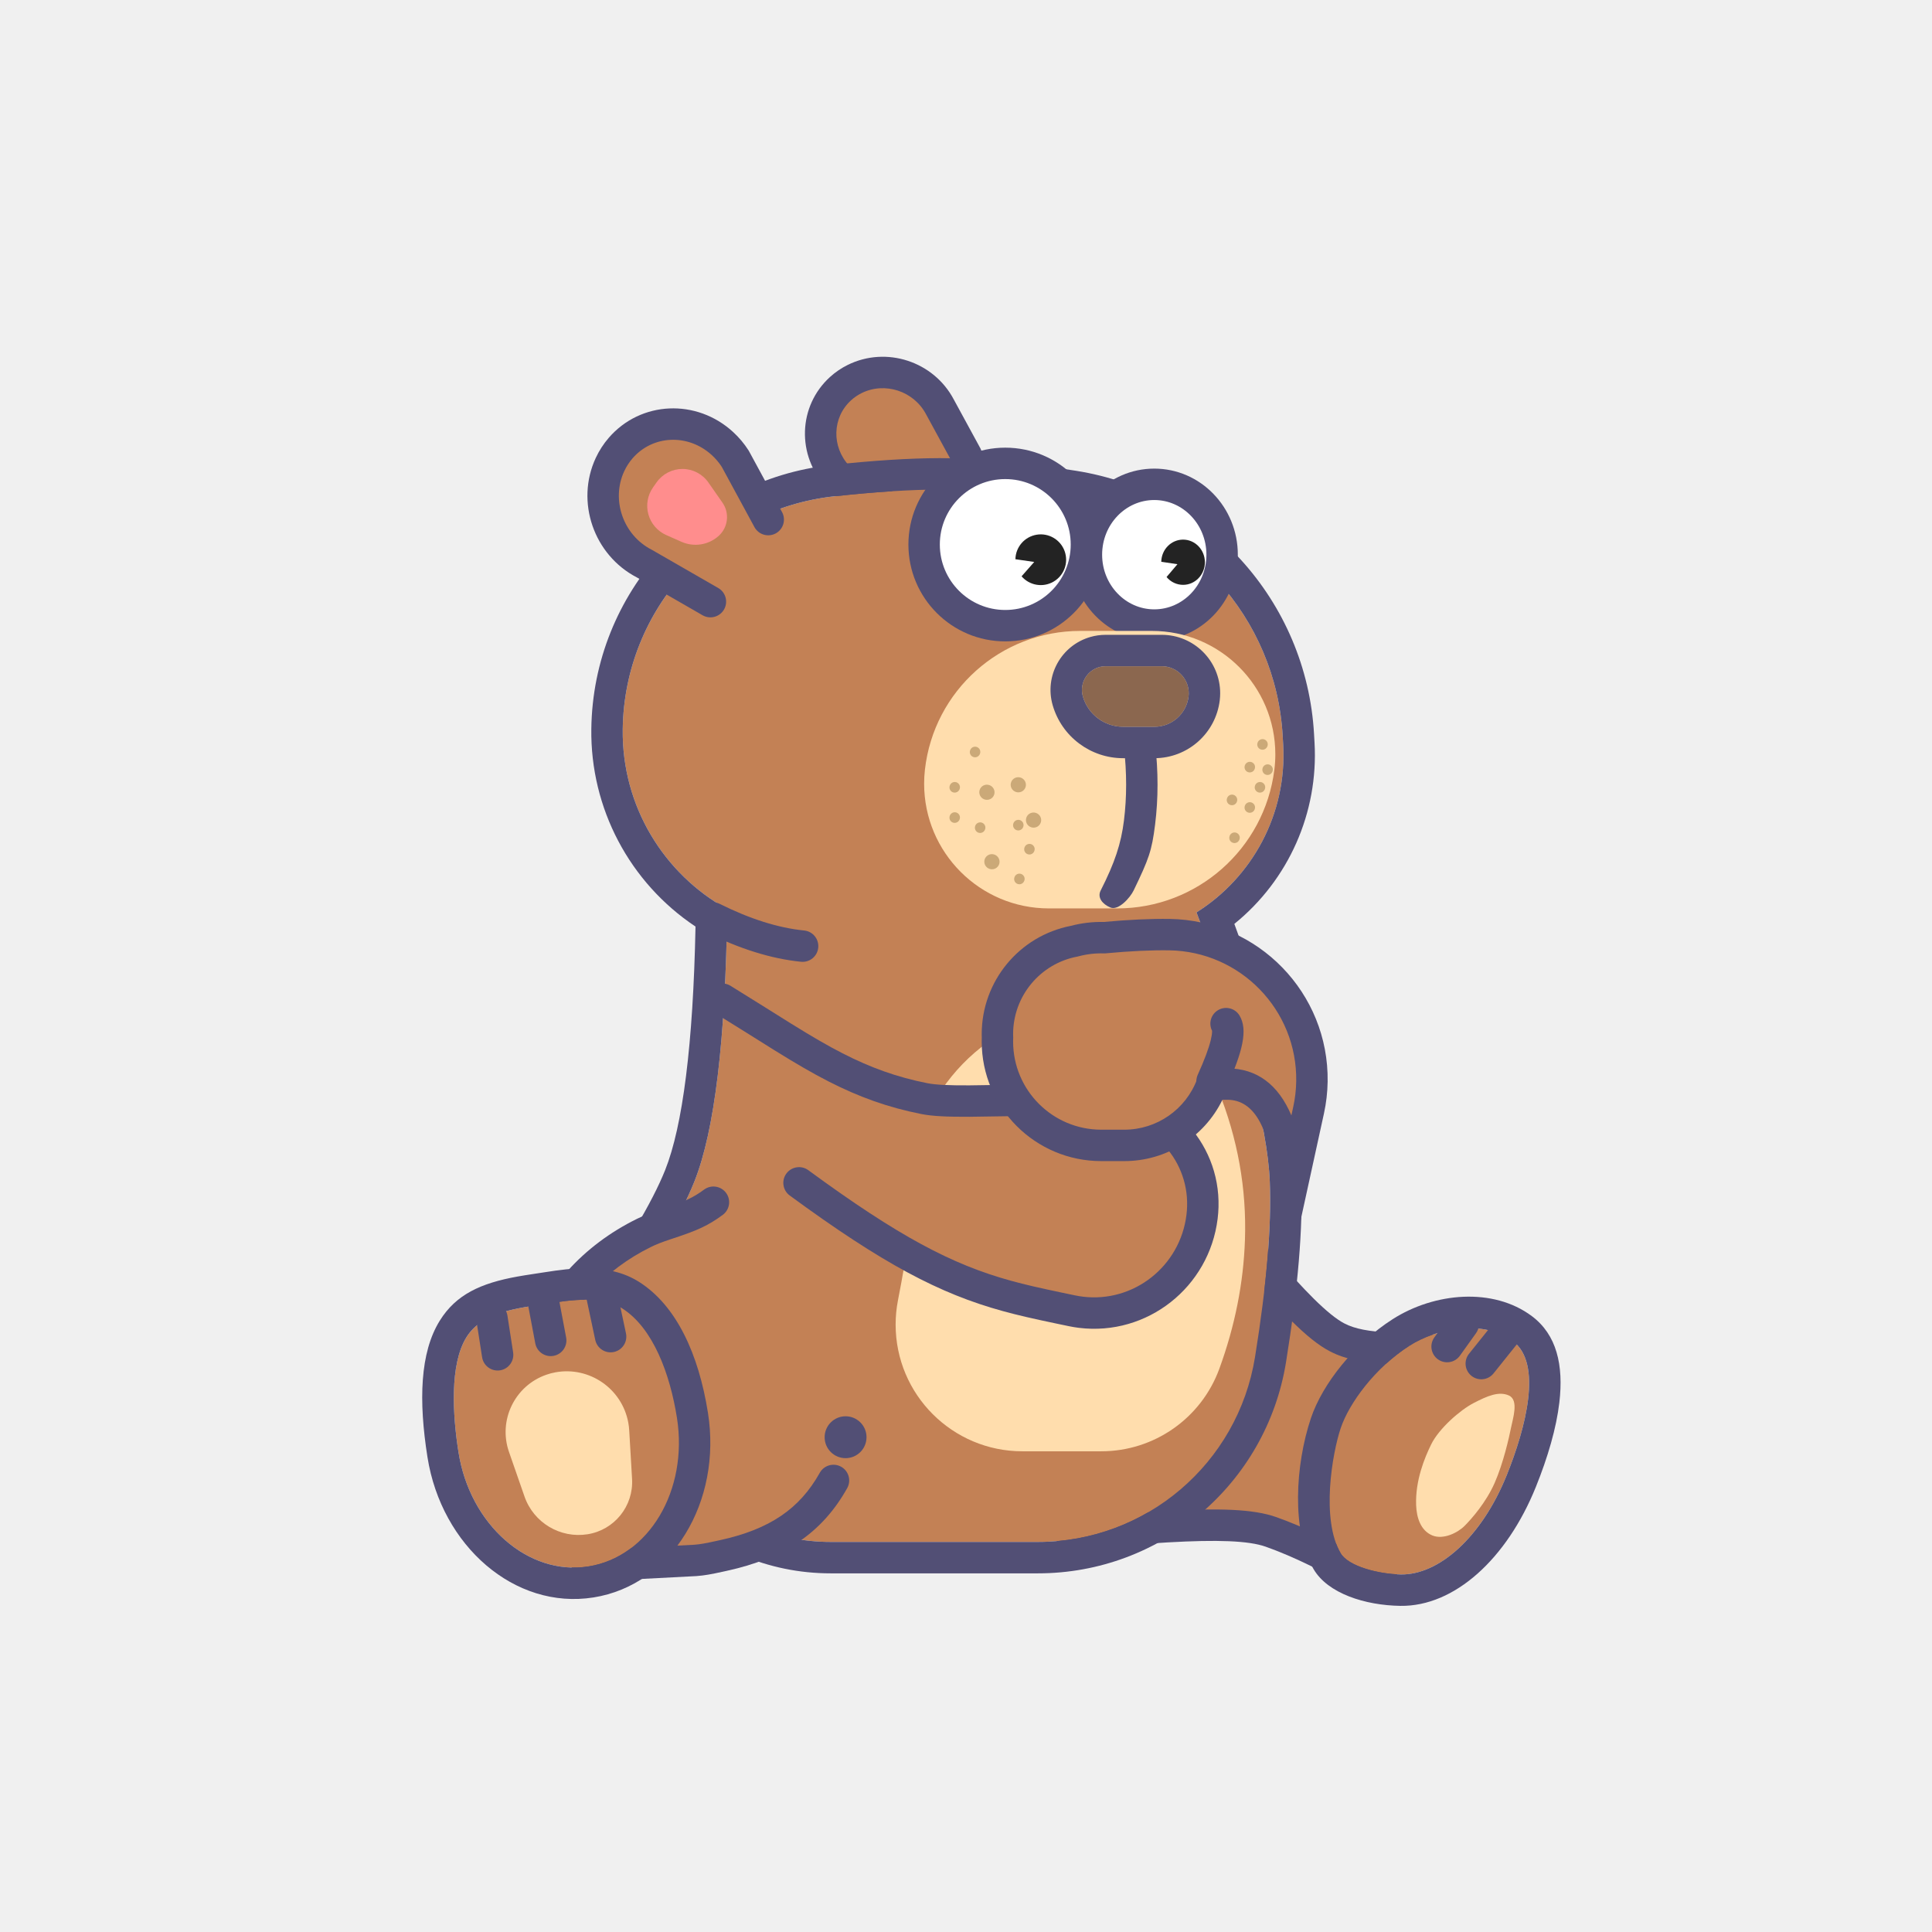
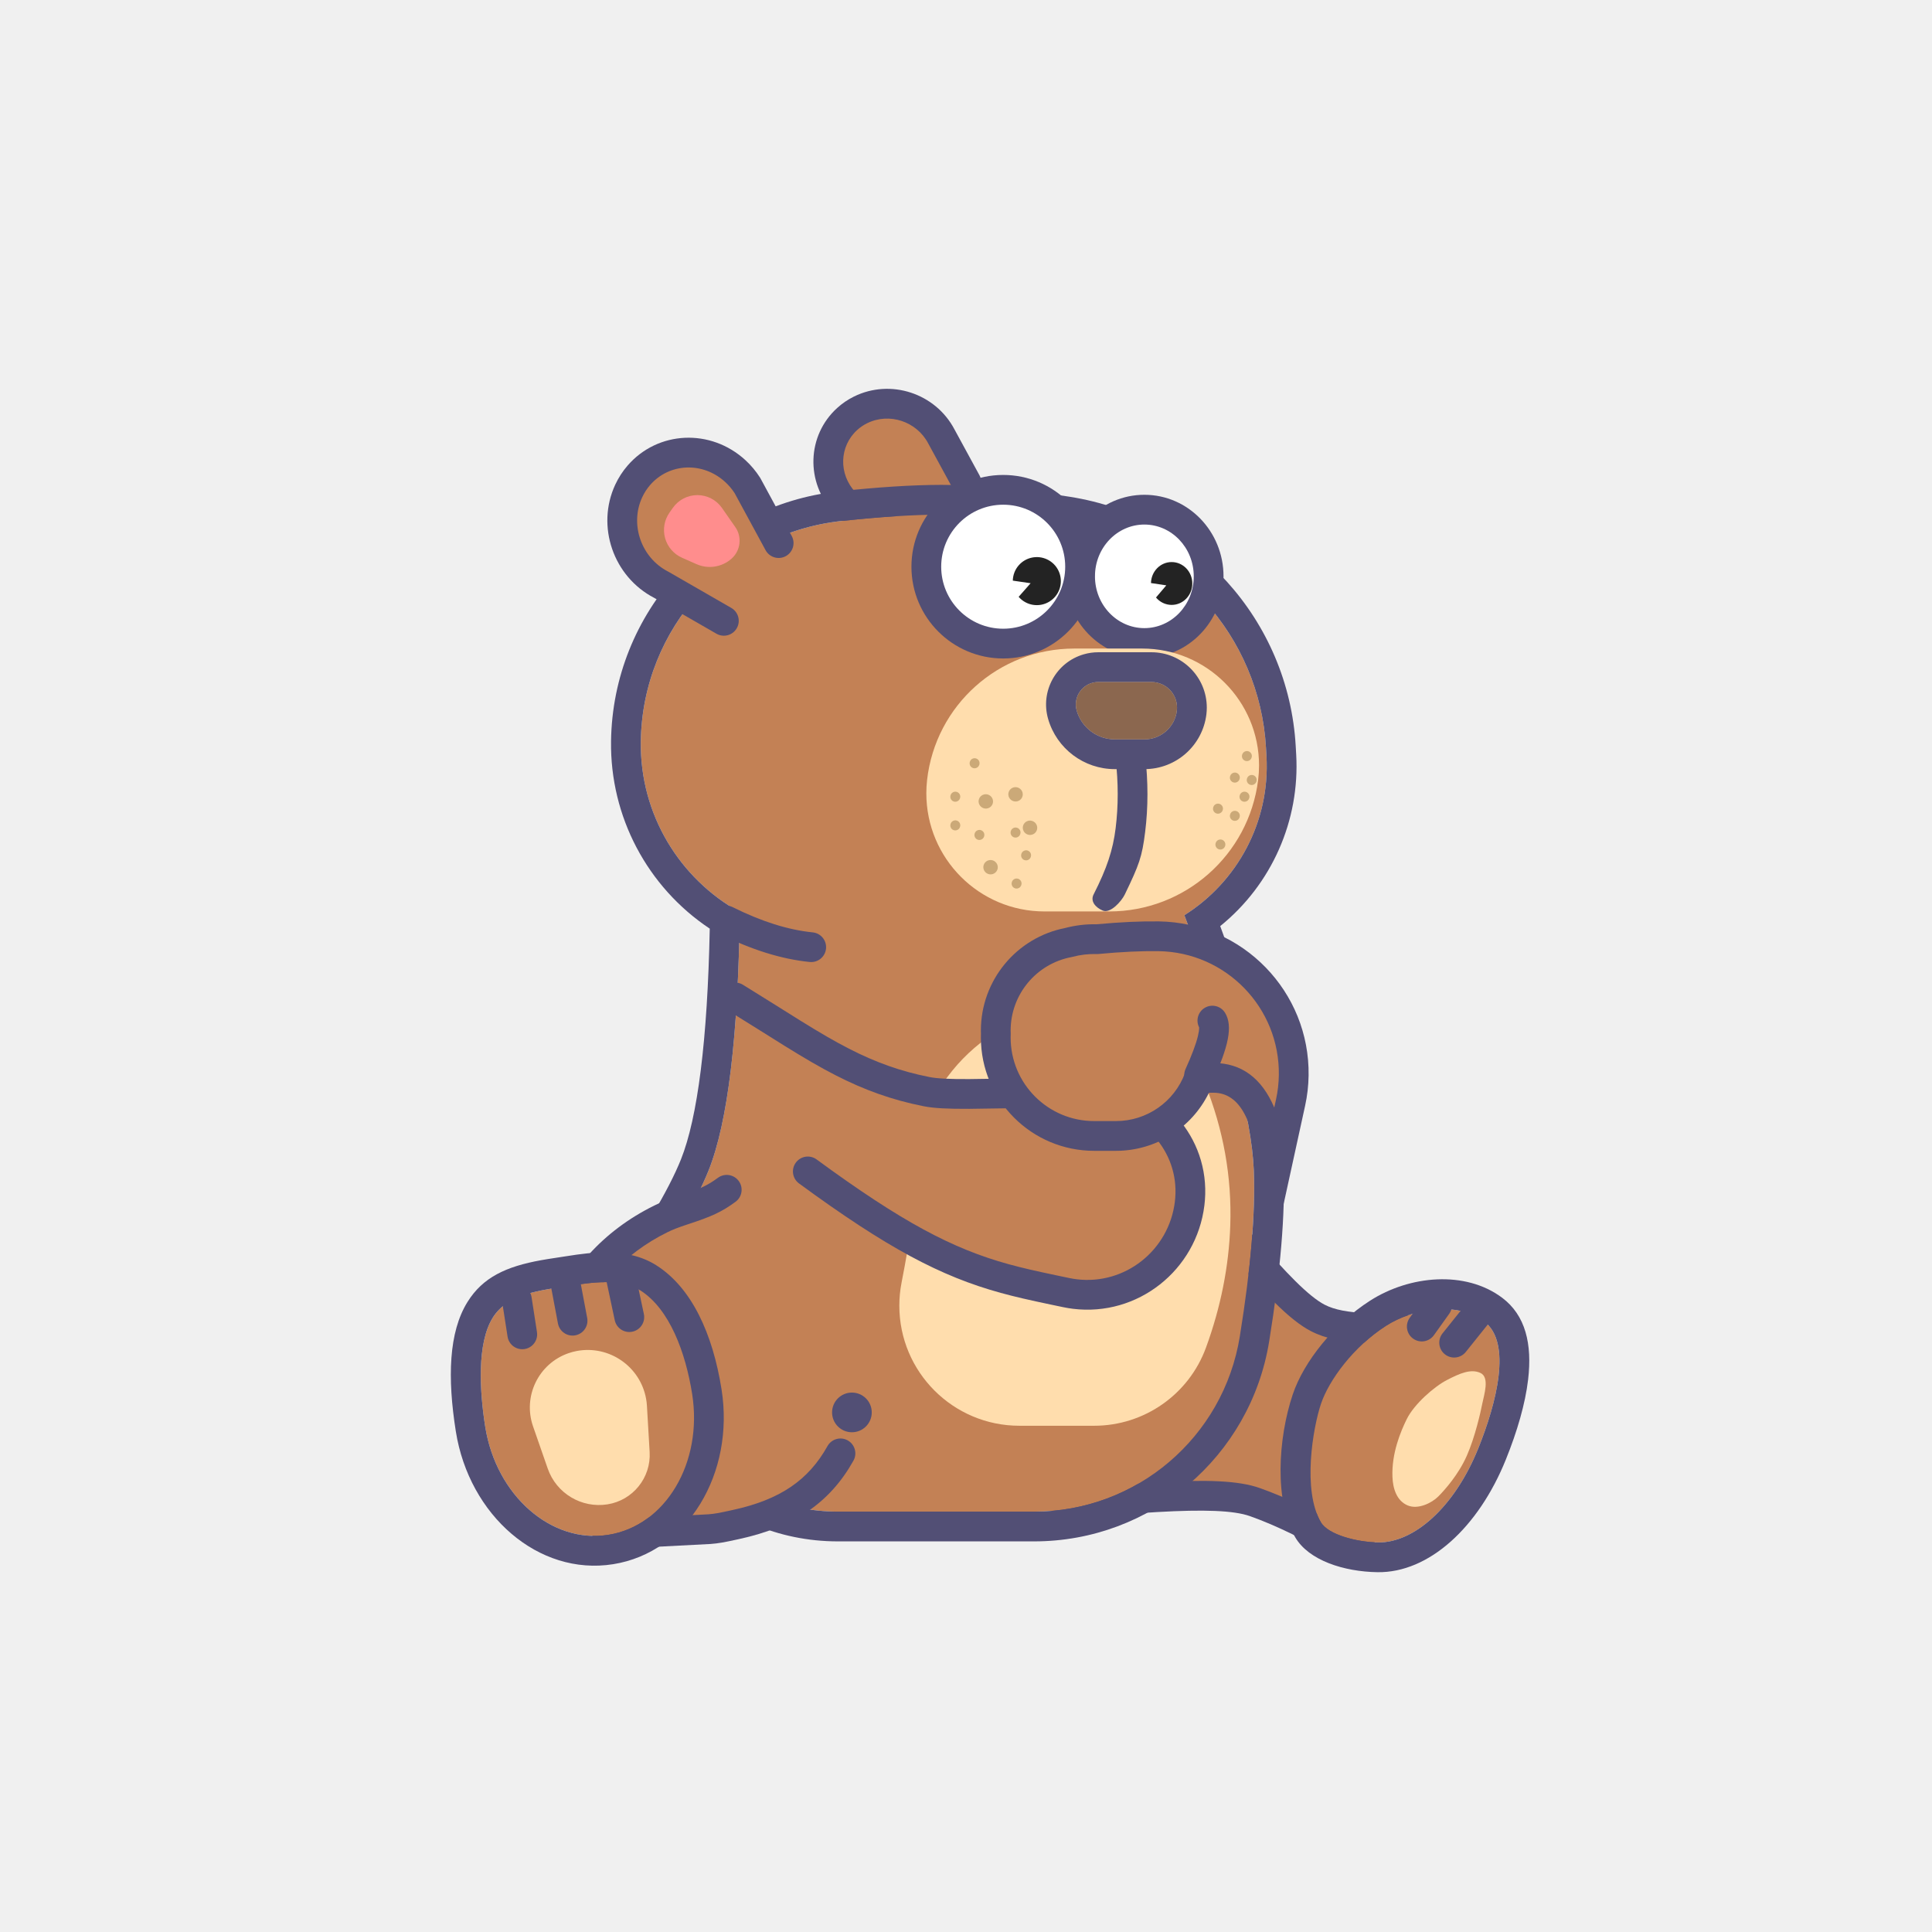
- <svg xmlns="http://www.w3.org/2000/svg" width="800px" height="800px" viewBox="51.2 51.2 921.6 921.6" class="icon" version="1.1">
+ <svg xmlns="http://www.w3.org/2000/svg" width="800px" height="800px" viewBox="25.6 25.6 972.8 972.8" class="icon" version="1.1">
  <path d="M512.102 269.177l-12.281-23.51c-7.443-14.753-25.533-21.014-40.403-13.986-2.465 1.164-4.745 2.657-6.788 4.441-12.383 10.829-13.287 29.646-2.023 42.029 1.823 2.003 3.906 3.764 6.194 5.23l24.856 13.512" fill="#C38155" />
  <path d="M485.743 290.164a7.493 7.493 0 0 1-6.928 13.287l-25.088-13.077-0.472-0.27a38.487 38.487 0 0 1-7.802-6.359c-14.336-15.215-13.612-38.867 1.713-52.748a36.852 36.852 0 0 1 8.419-5.727c18.395-9.089 41.002-1.701 50.593 16.506l12.638 23.202a7.493 7.493 0 0 1-13.16 7.168l-12.69-23.292c-5.859-11.127-19.646-15.632-30.745-10.148-1.823 0.899-3.504 2.043-4.995 3.397-9.059 8.204-9.491 22.216-0.867 31.367a23.47 23.47 0 0 0 4.553 3.749l24.831 12.945z" fill="#524F75" />
  <path d="M561.347 781.939c23.477 0.415 75.289-7.385 96.119 0 13.889 4.925 29.559 12.603 47.009 23.03l29.813-30.498c8.209-16.898 21.799-52.246 18.902-67.437-3.844-20.138-42.249-6.569-64.067-17.84-15.655-8.085-37.084-37.511-46.624-44.824" fill="#C38155" />
  <path d="M728.071 770.113c10.71-22.366 19.748-51.232 17.758-61.672-0.844-4.421-5.844-5.852-24.091-6.351a368.69 368.69 0 0 1-8.259-0.282c-11.948-0.577-20.4-2.133-27.795-5.952-5.522-2.855-11.476-7.702-18.425-14.591a272.007 272.007 0 0 1-8.799-9.206c-2.468-2.682-10.665-11.811-12.181-13.464-3.951-4.308-6.601-6.946-8.337-8.277a7.493 7.493 0 0 1 9.116-11.893c2.652 2.033 5.732 5.1 10.262 10.043 1.591 1.731 9.775 10.849 12.166 13.452a255.361 255.361 0 0 0 8.322 8.702c5.957 5.904 10.892 9.925 14.751 11.916 5.018 2.592 11.669 3.814 21.639 4.298 2.178 0.105 3.834 0.157 7.947 0.27 11.898 0.327 16.864 0.727 22.416 2.315 8.627 2.47 14.371 7.725 15.987 16.209 2.862 15.003-7.128 46.607-19.523 72.115l-0.532 1.094-34.791 35.593-5.07-3.032c-17.053-10.19-32.291-17.653-45.67-22.398-8.185-2.902-23.245-3.382-46.617-2.06-4.031 0.23-8.037 0.487-13.856 0.884-21.249 1.456-26.204 1.728-33.273 1.606a7.493 7.493 0 1 1 0.265-14.983c6.429 0.115 11.359-0.157 31.986-1.573a1151.251 1151.251 0 0 1 14.034-0.894c25.48-1.441 41.687-0.924 52.474 2.897 13.01 4.615 27.421 11.501 43.248 20.657l24.851-25.42z" fill="#524F75" />
  <path d="M719.415 802.242c-10.472-0.16-25.001-3.829-28.689-10.115-9.471-16.144-4.029-47.633 0.01-59.652 4.004-11.906 16.334-28.799 32.833-39.357 13.037-8.342 35.206-12.703 49.367-2.108 14.161 10.592 6.094 41.33-3.015 63.913-11.976 29.691-32.403 47.591-50.506 47.319z" fill="#C38155" />
  <path d="M719.415 802.242c-10.472-0.16-25.001-3.829-28.689-10.115-9.471-16.144-4.029-47.633 0.01-59.652 4.004-11.906 16.334-28.799 32.833-39.357 13.037-8.342 35.206-12.703 49.367-2.108 14.161 10.592 6.094 41.33-3.015 63.913-11.976 29.691-32.403 47.591-50.506 47.319z m64.405-41.717c5.742-14.229 9.79-28.105 11.219-40.311 2.088-17.83-1.269-32.336-13.127-41.205-18.462-13.812-46.47-11.276-66.418 1.484-18.057 11.551-33.407 30.668-38.962 47.209-7.458 22.201-9.356 53.897 1.269 72.005 6.808 11.614 24.534 17.266 41.387 17.52 25.895 0.39 50.863-22.565 64.632-56.702z" fill="#524F75" />
  <path d="M771.005 716.892c-4.82-2.213-10.415 0.255-16.834 3.572-6.424 3.317-16.511 12.116-20.25 19.696-3.139 6.364-7.643 17.231-7.198 29.047 0.22 5.914 2.123 12.116 7.752 14.436 5.16 2.125 12.058-1.239 15.348-4.558 3.294-3.314 10.173-11.044 14.324-20.443 4.151-9.396 6.953-21.901 7.815-26.282 0.864-4.391 3.864-13.26-0.957-15.467z" fill="#FFDDAD" />
  <path d="M776.037 690.88l-12.388 15.46a7.493 7.493 0 0 1-11.699-9.366l12.388-15.465a7.493 7.493 0 0 1 10.532-1.161 7.49 7.49 0 0 1 1.166 10.532zM755.237 687.224l-7.645 10.68a7.493 7.493 0 0 1-12.186-8.726l7.648-10.677a7.493 7.493 0 1 1 12.183 8.724z" fill="#524F75" />
  <path d="M621.96 486.43c22.241 58.863 33.892 101.696 34.956 128.492 0.849 21.399-1.504 49.282-7.053 83.646-8.212 50.815-52.084 88.164-103.556 88.164H447.436c-51.752 0-93.706-41.954-93.706-93.706 0-16.851 4.543-33.392 13.155-47.881 6.998-11.771 12.168-21.844 15.515-30.225 9.668-24.216 14.9-67.569 15.697-130.055-30.138-16.689-50.326-49-49.841-85.811 0.754-57.239 44.094-104.918 101.001-111.114 19.294-2.1 36.032-3.172 50.221-3.214 16.674-0.05 37.518 1.893 62.536 5.829 55.753 8.776 97.832 55.254 101.046 111.601l0.237 4.151c1.903 33.375-14.915 63.49-41.337 80.124z" fill="#C38155" />
  <path d="M663.295 406.303l-0.237-4.151c-3.214-56.347-45.293-102.822-101.046-111.601-25.016-3.934-45.86-5.877-62.534-5.827-14.189 0.042-30.927 1.114-50.221 3.214-56.907 6.196-100.247 53.875-101.001 111.114-0.485 36.812 19.701 69.125 49.844 85.814-0.797 62.489-6.029 105.839-15.697 130.055-3.347 8.379-8.517 18.454-15.515 30.225a93.711 93.711 0 0 0-13.155 47.881c0 51.749 41.952 93.703 93.703 93.703h98.871c51.472 0 95.344-37.349 103.556-88.164 5.552-34.364 7.902-62.247 7.053-83.646-1.064-26.796-12.715-69.63-34.956-128.492 26.422-16.634 43.24-46.749 41.335-80.127z m-23.292 85.611c20.163 54.777 30.815 95.329 31.891 122.413 0.892 22.543-1.536 51.365-7.235 86.633C655.27 759.034 605.137 801.717 546.306 801.717H447.436c-60.029 0-108.691-48.662-108.691-108.691 0-19.548 5.27-38.735 15.258-55.536 6.629-11.149 11.456-20.557 14.478-28.125 8.384-20.999 13.369-59.999 14.491-116.177a111.501 111.501 0 0 1-49.699-94.333c0.854-64.812 49.926-118.799 114.363-125.815 19.783-2.155 37.036-3.259 51.797-3.304 17.565-0.05 39.167 1.963 64.909 6.014 62.721 9.873 110.063 62.159 113.679 125.55l0.237 4.151a103.554 103.554 0 0 1-38.255 86.463z" fill="#524F75" />
  <path d="M559.913 532.777c8.085-1.361 18.255-0.589 30.508 2.305a59.941 59.941 0 0 1 41.832 35.972c9.371 23.312 13.642 47.176 12.812 71.595-0.699 20.58-4.77 41.065-12.211 61.452a59.941 59.941 0 0 1-56.31 39.394H538.899c-33.395 0-60.468-27.074-60.468-60.471 0-3.891 0.375-7.772 1.121-11.591 2.255-11.556 3.891-21.152 4.905-28.787 0.677-5.093 0.882-11.004 0.614-17.738-1.803-45.171 30.255-84.64 74.842-92.133z" fill="#FFDDAD" />
  <path d="M387.864 495.798c16.042 8 31.187 12.748 45.446 14.181a7.493 7.493 0 1 0 1.499-14.913c-12.328-1.239-25.752-5.447-40.258-12.683a7.493 7.493 0 1 0-6.686 13.414z" fill="#524F75" />
  <path d="M448.787 757.408c-10.49 18.767-26.334 30.086-52.561 35.8-4.381 0.954-8.761 1.988-13.242 2.333L331.888 798.196l-17.353-34.381c-23.964-47.479-4.246-100.866 43.877-124.513 11.009-5.41 21.209-5.834 33.18-14.668" fill="#C38155" />
  <path d="M321.224 760.44c-21.869-43.328-4.331-92.385 40.493-114.411 2.637-1.299 5.255-2.308 9.261-3.649l1.871-0.622c10.962-3.619 16.139-5.889 23.192-11.094A7.493 7.493 0 0 0 387.144 618.606c-5.442 4.016-9.436 5.769-18.994 8.924-0.892 0.295-1.381 0.457-1.928 0.642-4.588 1.536-7.757 2.757-11.114 4.408-52.189 25.645-72.951 83.718-47.261 134.614l19.553 38.737 55.973-2.907c4.001-0.305 6.893-0.834 13.102-2.198 0.677-0.15 0.979-0.217 1.349-0.295 27.808-6.059 45.735-18.41 57.506-39.466a7.493 7.493 0 0 0-13.082-7.313c-9.578 17.133-23.832 26.954-47.616 32.134l-1.374 0.302c-5.53 1.214-7.962 1.658-10.849 1.883l-46.033 2.388-15.153-30.018z" fill="#524F75" />
  <path d="M454.556 736.78m-9.99 0a9.99 9.99 0 1 0 19.98 0 9.99 9.99 0 1 0-19.98 0Z" fill="#524F75" />
  <path d="M331.943 798.413c28.772-4.556 47.653-36.31 42.169-70.918-3.287-20.752-11.309-42.758-26.032-52.117-9.833-6.251-24.469-4.126-35.99-2.3-13.996 2.22-30.73 3.716-38.38 16.007-8.067 12.97-6.604 37.146-3.789 54.911C275.404 778.607 303.169 802.966 331.943 798.413z" fill="#C38155" />
  <path d="M331.943 798.413c28.772-4.556 47.653-36.31 42.169-70.918-3.287-20.752-11.309-42.758-26.032-52.117-9.833-6.251-24.469-4.126-35.99-2.3-13.996 2.22-30.73 3.716-38.38 16.007-8.067 12.97-6.604 37.146-3.789 54.911C275.404 778.607 303.169 802.966 331.943 798.413z m2.343 14.801c-37.613 5.959-72.477-24.628-79.165-66.87-4.276-26.989-3.599-49.961 5.869-65.174 7.737-12.438 19.481-17.868 37.096-21.039 2.323-0.417 4.161-0.709 8.092-1.304 1.841-0.282 2.612-0.4 3.567-0.549 9.253-1.466 14.686-2.085 21.022-2.063 9.661 0.035 18.095 1.901 25.35 6.519 17.748 11.279 28.347 34.356 32.793 62.419 6.693 42.241-17.011 82.105-54.622 88.062z" fill="#524F75" />
  <path d="M316.136 705.826c16.239-2.965 31.811 7.8 34.776 24.039 0.22 1.199 0.367 2.41 0.435 3.626l1.359 23.195a25.225 25.225 0 0 1-21.229 26.384 27.323 27.323 0 0 1-30.078-18.005l-7.395-21.254c-5.255-15.095 2.722-31.592 17.82-36.842 1.406-0.497 2.847-0.874 4.313-1.144z" fill="#FFDDAD" />
  <path d="M278.421 680.925l2.727 17.558a7.493 7.493 0 1 0 14.806-2.298l-2.722-17.558a7.495 7.495 0 0 0-14.811 2.298zM330.914 670.458l4.226 19.891a7.493 7.493 0 1 0 14.661-3.109L345.573 667.348a7.493 7.493 0 1 0-14.661 3.109zM302.325 669.671l4.238 22.463a7.493 7.493 0 0 0 14.723-2.78l-4.233-22.461a7.493 7.493 0 0 0-14.728 2.78z" fill="#524F75" />
  <path d="M390.224 338.28l-31.644-18.222c-17.108-8.771-24.454-29.916-16.409-47.231a33.782 33.782 0 0 1 5.095-7.892c12.455-14.391 34.214-15.338 48.6-2.118a36.672 36.672 0 0 1 6.087 7.258l15.772 29.082" fill="#C38155" />
  <path d="M411.136 302.729a7.493 7.493 0 0 0 13.172-7.143l-15.772-29.084-0.272-0.465a44.187 44.187 0 0 0-7.33-8.739c-17.46-16.049-44.082-14.885-59.332 2.73a41.312 41.312 0 0 0-6.229 9.641c-9.716 20.917-0.937 46.312 19.618 56.969l31.497 18.135a7.495 7.495 0 0 0 7.478-12.987l-31.649-18.222-0.32-0.172c-13.532-6.941-19.374-23.754-13.032-37.408 1.039-2.238 2.373-4.306 3.964-6.144 9.661-11.159 26.557-11.893 37.866-1.504 1.788 1.643 3.372 3.512 4.705 5.565l15.637 28.829z" fill="#524F75" />
  <path d="M362.721 283.68l1.681-2.383a15.093 15.093 0 0 1 24.718 0.06l6.716 9.633a12.053 12.053 0 0 1-1.841 15.867 16.499 16.499 0 0 1-17.69 2.802l-7.28-3.219a15.268 15.268 0 0 1-6.301-22.76z" fill="#FF8D8D" />
  <path d="M632.551 325.787a32.366 33.57 17.998 1 0-61.564-20.001 32.366 33.57 17.998 1 0 61.564 20.001Z" fill="#FFFFFF" />
  <path d="M601.807 356.859c-22.076 0-39.859-18.444-39.859-41.062 0-22.62 17.783-41.062 39.859-41.062 22.078 0 39.859 18.444 39.859 41.062s-17.78 41.062-39.859 41.062z m0-14.985c13.677 0 24.873-11.616 24.873-26.077 0-14.463-11.197-26.077-24.873-26.077-13.674 0-24.873 11.614-24.873 26.077 0.002 14.461 11.202 26.077 24.873 26.077z" fill="#524F75" />
  <path d="M607.672 326.446a10.233 10.233 0 0 0 7.877 3.739c5.747 0 10.402-4.83 10.402-10.789s-4.655-10.789-10.402-10.789c-5.677 0-10.292 4.713-10.405 10.572l7.715 1.161-5.187 6.107z" fill="#232323" />
  <path d="M530.732 310.949m-38.712 0a38.712 38.712 0 1 0 77.424 0 38.712 38.712 0 1 0-77.424 0Z" fill="#FFFFFF" />
  <path d="M530.732 357.154c-25.518 0-46.205-20.687-46.205-46.205s20.687-46.205 46.205-46.205 46.205 20.687 46.205 46.205-20.69 46.205-46.205 46.205z m0-14.985c17.241 0 31.22-13.979 31.22-31.22s-13.979-31.22-31.22-31.22-31.22 13.979-31.22 31.22 13.976 31.22 31.22 31.22z" fill="#524F75" />
  <path d="M538.509 326.112a12.098 12.098 0 1 0-2.94-8.152l8.971 1.304-6.032 6.848z" fill="#232323" />
  <path d="M566.497 352.159h34.194c32.511 0 58.865 26.357 58.865 58.868 0 2.445-0.155 4.89-0.457 7.318-4.735 37.813-36.886 66.185-74.994 66.185H551.526C518.666 484.529 492.027 457.89 492.027 425.03c0-2.235 0.125-4.468 0.377-6.686C496.667 380.643 528.556 352.159 566.497 352.159z" fill="#FFDDAD" />
  <path d="M587.336 407.637c1.401 12.113 1.401 23.769 0.007 34.983-1.366 10.992-4.343 20.063-11.099 33.36-1.703 3.354 0.814 6.511 4.63 8.115s9.408-4.635 11.084-8.115c7.25-15.015 8.684-18.874 10.252-31.514 1.541-12.418 1.541-25.273 0.007-38.55a7.493 7.493 0 0 0-14.883 1.721z" fill="#524F75" />
  <path d="M518.698 410.685a2.498 2.498 0 1 0-4.751-1.543 2.498 2.498 0 1 0 4.751 1.543Z" fill="#CBA978" />
  <path d="M508.99 427.53a2.498 2.498 0 1 0-4.751-1.543 2.498 2.498 0 1 0 4.751 1.543Z" fill="#CBA978" />
  <path d="M521.121 446.781a2.498 2.498 0 1 0-4.751-1.543 2.498 2.498 0 1 0 4.751 1.543Z" fill="#CBA978" />
  <path d="M539.324 445.578a2.498 2.498 0 1 0-4.751-1.543 2.498 2.498 0 1 0 4.751 1.543Z" fill="#CBA978" />
  <path d="M525.44 430.25a3.641 3.609 17.998 1 0-6.927-2.25 3.641 3.609 17.998 1 0 6.927 2.25Z" fill="#CBA978" />
  <path d="M527.832 463.378a3.641 3.611 17.998 1 0-6.927-2.25 3.641 3.611 17.998 1 0 6.927 2.25Z" fill="#CBA978" />
  <path d="M539.846 471.247a2.498 2.498 0 1 0-4.751-1.543 2.498 2.498 0 1 0 4.751 1.543Z" fill="#CBA978" />
  <path d="M544.633 457.049a2.498 2.498 0 1 0-4.751-1.543 2.498 2.498 0 1 0 4.751 1.543Z" fill="#CBA978" />
  <path d="M547.691 443.525a3.639 3.611 17.998 1 0-6.922-2.249 3.639 3.611 17.998 1 0 6.922 2.249Z" fill="#CBA978" />
  <path d="M508.989 441.968a2.498 2.498 0 1 0-4.751-1.543 2.498 2.498 0 1 0 4.751 1.543Z" fill="#CBA978" />
  <path d="M649.748 417.905a2.498 2.498 0 1 0-4.751-1.543 2.498 2.498 0 1 0 4.751 1.543Z" fill="#CBA978" />
  <path d="M649.748 437.158a2.498 2.498 0 1 0-4.751-1.543 2.498 2.498 0 1 0 4.751 1.543Z" fill="#CBA978" />
  <path d="M642.467 451.597a2.498 2.498 0 1 0-4.751-1.543 2.498 2.498 0 1 0 4.751 1.543Z" fill="#CBA978" />
  <path d="M655.814 407.077a2.498 2.498 0 1 0-4.751-1.543 2.498 2.498 0 1 0 4.751 1.543Z" fill="#CBA978" />
  <path d="M654.599 427.531a2.498 2.498 0 1 0-4.751-1.543 2.498 2.498 0 1 0 4.751 1.543Z" fill="#CBA978" />
  <path d="M641.254 433.549a2.498 2.498 0 1 0-4.751-1.543 2.498 2.498 0 1 0 4.751 1.543Z" fill="#CBA978" />
  <path d="M658.243 419.107a2.498 2.498 0 1 0-4.751-1.543 2.498 2.498 0 1 0 4.751 1.543Z" fill="#CBA978" />
  <path d="M540.41 426.681a3.639 3.611 17.998 1 0-6.922-2.249 3.639 3.611 17.998 1 0 6.922 2.249Z" fill="#CBA978" />
  <path d="M578.602 369.005h26.766a12.89 12.89 0 0 1 12.8 14.441 16.409 16.409 0 0 1-16.292 14.441h-14.913a20.005 20.005 0 0 1-19.214-14.441 11.301 11.301 0 0 1 10.852-14.441z" fill="#8B674F" />
  <path d="M578.602 369.005a11.301 11.301 0 0 0-10.854 14.441 20.005 20.005 0 0 0 19.214 14.441h14.913a16.409 16.409 0 0 0 16.292-14.441 12.892 12.892 0 0 0-12.8-14.441H578.602z m0-14.985h26.766c15.395 0 27.878 12.483 27.878 27.878 0 1.119-0.067 2.238-0.2 3.347a31.399 31.399 0 0 1-31.17 27.628h-14.913a34.991 34.991 0 0 1-33.61-25.258c-4.034-13.944 3.996-28.52 17.94-32.556a26.217 26.217 0 0 1 7.308-1.039z" fill="#524F75" />
  <path d="M397.15 525.909c37.788 24.049 59.087 41.225 95.539 49.097 13.319 2.875 43.228 0.594 83.296 2.335 27.665 1.201 49.844 23.627 48.59 51.52a50.768 50.768 0 0 1-0.447 4.803c-4.016 28.58-30.245 48.52-58.588 44.539a50.601 50.601 0 0 1-4.231-0.779c-40.85-9.278-64.395-14.066-129.184-63.338" fill="#C38155" />
  <path d="M391.865 534.226c6.861 4.201 27.508 17.183 28.727 17.942 10.407 6.454 18.055 10.904 25.665 14.806 14.663 7.51 28.512 12.488 44.447 15.64 5.195 1.026 12.071 1.361 22.895 1.309 4.84-0.025 27.096-0.427 33.165-0.485 10.1-0.092 19.281-0.045 28.522 0.195 23.987 0.624 42.826 19.633 42.186 42.966-0.04 1.374-0.142 2.742-0.307 4.106-3.015 24.554-25.17 42.011-49.454 39.029-1.214-0.15-2.425-0.35-3.624-0.599l-3.077-0.642-3.01-0.629c-11.119-2.333-17.698-3.841-24.491-5.707-28.235-7.755-53.693-21.197-96.793-52.806a7.493 7.493 0 0 0-8.859 12.086c44.464 32.608 71.488 46.877 101.686 55.171 7.161 1.968 13.986 3.532 25.385 5.922l3.02 0.632 3.077 0.642a58.143 58.143 0 0 0 4.86 0.804c32.528 3.996 62.134-19.336 66.153-52.077 0.225-1.831 0.362-3.674 0.415-5.517 0.874-31.771-24.653-57.526-56.775-58.361a814.387 814.387 0 0 0-29.054-0.2c-6.171 0.057-28.38 0.465-33.098 0.485-9.858 0.047-16.002-0.252-19.916-1.026-14.513-2.867-27.054-7.375-40.523-14.276-7.178-3.676-14.508-7.942-24.596-14.201-1.149-0.714-21.854-13.729-28.807-17.987a7.495 7.495 0 0 0-10.302 2.478 7.498 7.498 0 0 0 2.483 10.302z" fill="#524F75" />
  <path d="M578.018 498.493c11.776-1.101 22.116-1.588 31.035-1.456 38.098 0.564 68.528 31.909 67.961 70.007a68.89 68.89 0 0 1-1.581 13.707L666.986 619.395c-2.178-34.054-12.32-51.078-30.418-51.078-2.16 0-4.586 0.07-7.273 0.215-5.672 15.245-19.521 26.814-36.789 28.762-1.656 0.185-3.322 0.28-4.99 0.28h-10.979c-27.366 0-49.552-22.183-49.552-49.549 0-0.659 0.012-1.311 0.04-1.961a30.36 30.36 0 0 1-0.04-1.581c0-21.806 15.56-40.326 36.692-44.324a49.602 49.602 0 0 1 12.857-1.686h0.062c0.475 0.002 0.949 0.007 1.421 0.02z" fill="#C38155" />
  <path d="M668.11 579.152c0.879-4.014 1.351-8.107 1.411-12.218 0.505-33.964-26.622-61.902-60.583-62.407-8.624-0.127-18.702 0.345-30.225 1.424l-0.442 0.042-0.445-0.01a42.279 42.279 0 0 0-12.213 1.414l-0.544 0.125c-17.7 3.352-30.595 18.862-30.595 36.964 0 0.407 0.01 0.812 0.03 1.219l0.015 0.325-0.01 0.327c-0.025 0.554-0.035 1.111-0.035 1.671 0 23.227 18.829 42.056 42.059 42.056h10.979a37.071 37.071 0 0 0 34.761-24.164l1.716-4.606 4.908-0.262c2.812-0.15 5.367-0.225 7.67-0.225 14.261 0 24.394 7.765 30.645 22.441l0.899-4.116z m-58.947-89.607c42.236 0.627 75.971 35.375 75.344 77.612a76.39 76.39 0 0 1-1.756 15.195l-19.833 90.769-3.404-53.246c-1.961-30.615-9.97-44.064-22.943-44.064-0.722 0-1.474 0.007-2.26 0.025a52.029 52.029 0 0 1-46.792 29.231h-10.979c-31.504 0-57.044-25.54-57.044-57.042 0-0.647 0.01-1.291 0.032-1.931a38.512 38.512 0 0 1-0.032-1.611c0-25.223 17.895-46.837 42.516-51.635a57.094 57.094 0 0 1 15.74-1.858c11.851-1.096 22.316-1.578 31.412-1.446z" fill="#524F75" />
  <path d="M629.385 543.249c0 0.939-0.195 2.318-0.622 4.071-0.982 4.046-3.047 9.591-6.199 16.526a7.493 7.493 0 0 0 13.644 6.201c7.805-17.178 10.355-27.69 6.241-34.461a7.493 7.493 0 0 0-13.075 7.298c0.005 0.092 0.01 0.215 0.01 0.365z" fill="#524F75" />
</svg>
